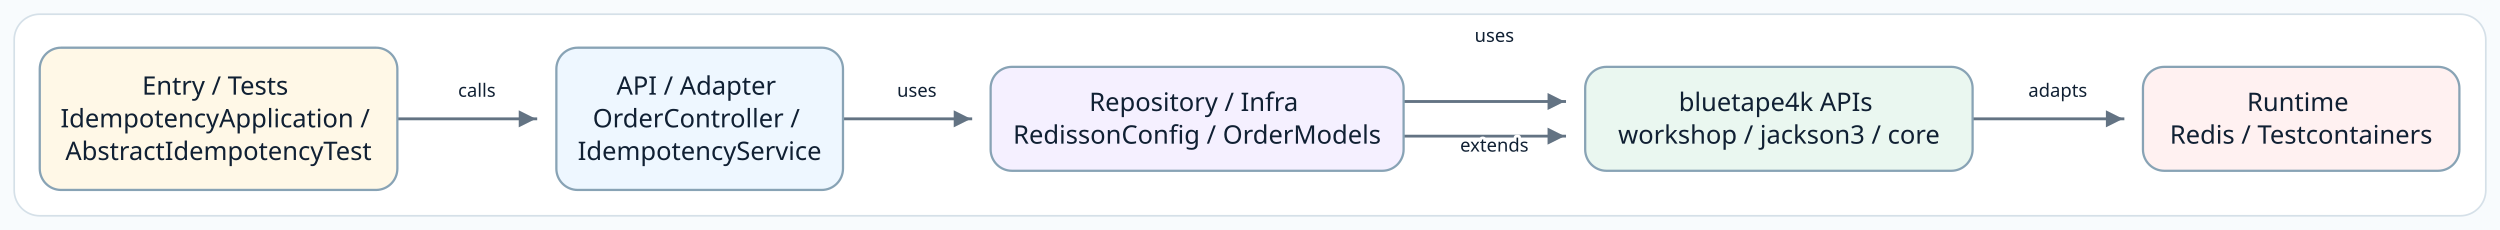
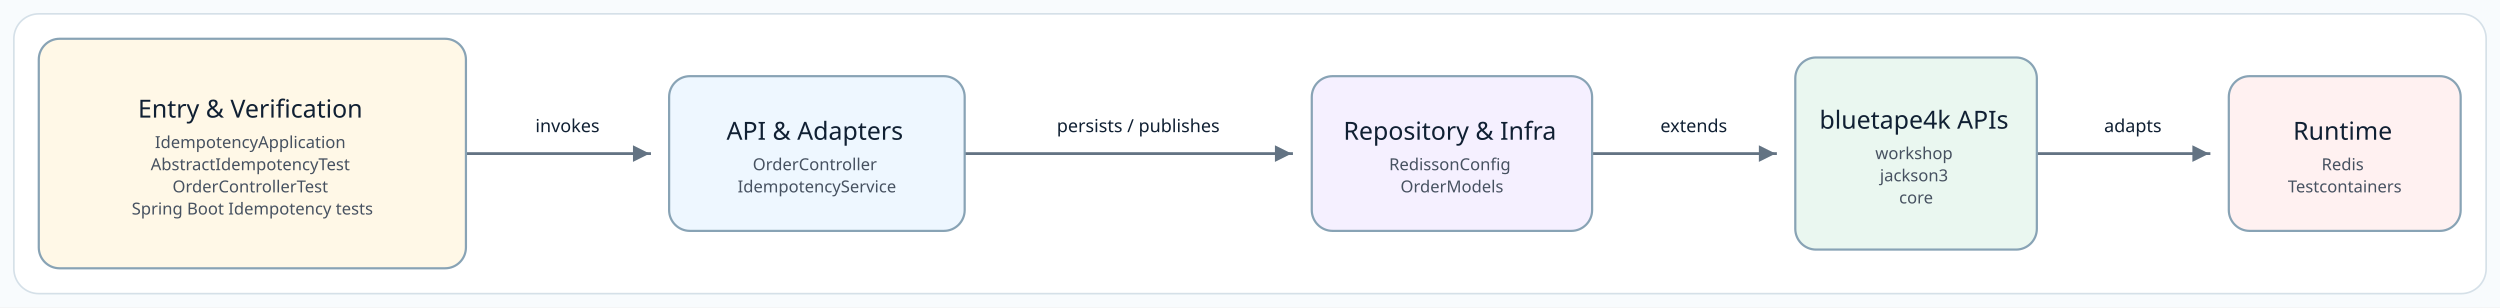
- <svg xmlns="http://www.w3.org/2000/svg" width="1761" height="162" viewBox="0 0 1761 162" role="img" aria-label="Source-derived README architecture diagram">
+ <svg xmlns="http://www.w3.org/2000/svg" width="1805" height="222" viewBox="0 0 1805 222" role="img" aria-label="Source-derived README architecture diagram">
  <defs>
    <marker id="arrow" markerWidth="8" markerHeight="8" refX="7" refY="4" orient="auto" markerUnits="strokeWidth">
      <path d="M 1 1 L 7 4 L 1 7 Z" fill="#637383" />
    </marker>
    <style>
      .canvas { fill: #F8FBFD; }
      .frame { fill: #FFFFFF; stroke: #D5E0E8; stroke-width: 1.2; }
      .node rect { stroke-width: 1.6; }
-       .node-label { font-family:"Architects Daughter"; font-size: 18px; fill: #102033; }
-       .edge-label { font-family:"Comic Mono"; font-size: 13px; fill: #102033; paint-order: stroke; stroke: #FFFFFF; stroke-width: 4px; stroke-linejoin: round; }
+       .node-title { font-family: "Architects Daughter"; font-size: 18px; fill: #102033; }
+       .node-detail { font-family: "Comic Mono"; font-size: 12px; fill: #465160; }
+       .edge-label { font-family: "Comic Mono"; font-size: 13px; fill: #102033; paint-order: stroke; stroke: #FFFFFF; stroke-width: 4px; stroke-linejoin: round; }
      .connector { fill: none; stroke: #637383; stroke-width: 2; stroke-linecap: square; stroke-linejoin: round; }
    </style>
  </defs>
-   <rect class="canvas" width="1761" height="162" />
-   <rect class="frame" x="10" y="10" width="1741" height="142" rx="18" />
+   <rect class="canvas" width="1805" height="222" />
+   <rect class="frame" x="10" y="10" width="1785" height="202" rx="18" />
  <g>
-     <polyline class="connector" points="280.6,83.7 280.6,83.7 377.4,83.7 377.4,83.7" marker-end="url(#arrow)" />
-     <text class="edge-label" x="335.9" y="68.2" text-anchor="middle">calls</text>
-     <polyline class="connector" points="594.6,83.7 594.6,83.7 683.8,83.7 683.8,83.7" marker-end="url(#arrow)" />
-     <text class="edge-label" x="645.8" y="68.2" text-anchor="middle">uses</text>
-     <polyline class="connector" points="989.4,95.9 989.4,95.9 1102.1,95.9 1102.1,95.9" marker-end="url(#arrow)" />
-     <text class="edge-label" x="1052.6" y="29.5" text-anchor="middle">uses</text>
-     <polyline class="connector" points="989.4,71.5 989.4,71.5 1102.1,71.5 1102.1,71.5" marker-end="url(#arrow)" />
-     <text class="edge-label" x="1052.6" y="106.8" text-anchor="middle">extends</text>
-     <polyline class="connector" points="1390.0,83.7 1390.0,83.7 1495.4,83.7 1495.4,83.7" marker-end="url(#arrow)" />
-     <text class="edge-label" x="1449.5" y="68.2" text-anchor="middle">adapts</text>
+     <polyline class="connector" points="336.9,110.9 336.9,110.9 469.0,110.9 469.0,110.9" marker-end="url(#arrow)" />
+     <text class="edge-label" x="409.7" y="95.4" text-anchor="middle">invokes</text>
+     <polyline class="connector" points="697.3,110.9 697.3,110.9 932.5,110.9 932.5,110.9" marker-end="url(#arrow)" />
+     <text class="edge-label" x="821.8" y="95.4" text-anchor="middle">persists / publishes</text>
+     <polyline class="connector" points="1150.2,110.9 1150.2,110.9 1281.9,110.9 1281.9,110.9" marker-end="url(#arrow)" />
+     <text class="edge-label" x="1222.9" y="95.4" text-anchor="middle">extends</text>
+     <polyline class="connector" points="1471.3,110.9 1471.3,110.9 1594.9,110.9 1594.9,110.9" marker-end="url(#arrow)" />
+     <text class="edge-label" x="1539.9" y="95.4" text-anchor="middle">adapts</text>
    <g class="node" data-node="entry">
-       <rect x="28.0" y="33.6" width="251.9" height="100.2" rx="15" fill="#FFF8E7" stroke="#88A3B5" />
-       <text class="node-label" text-anchor="middle">
-         <tspan x="153.9" y="66.7">Entry / Tests</tspan>
-         <tspan x="153.9" y="89.7">IdempotencyApplication /</tspan>
-         <tspan x="153.9" y="112.7">AbstractIdempotencyTest</tspan>
+       <rect x="28.0" y="28.0" width="308.4" height="165.7" rx="15" fill="#FFF8E7" stroke="#88A3B5" />
+       <text text-anchor="middle">
+         <tspan class="node-title" x="182.2" y="84.9">Entry &amp; Verification</tspan>
+         <tspan class="node-detail" x="182.2" y="106.9">IdempotencyApplication</tspan>
+         <tspan class="node-detail" x="182.2" y="122.9">AbstractIdempotencyTest</tspan>
+         <tspan class="node-detail" x="182.2" y="138.9">OrderControllerTest</tspan>
+         <tspan class="node-detail" x="182.2" y="154.9">Spring Boot Idempotency tests</tspan>
      </text>
    </g>
    <g class="node" data-node="api">
-       <rect x="391.9" y="33.6" width="201.9" height="100.2" rx="15" fill="#EEF7FF" stroke="#88A3B5" />
-       <text class="node-label" text-anchor="middle">
-         <tspan x="492.8" y="66.7">API / Adapter</tspan>
-         <tspan x="492.8" y="89.7">OrderController /</tspan>
-         <tspan x="492.8" y="112.7">IdempotencyService</tspan>
+       <rect x="483.1" y="55.0" width="213.4" height="111.7" rx="15" fill="#EEF7FF" stroke="#88A3B5" />
+       <text text-anchor="middle">
+         <tspan class="node-title" x="589.8" y="100.9">API &amp; Adapters</tspan>
+         <tspan class="node-detail" x="589.8" y="122.9">OrderController</tspan>
+         <tspan class="node-detail" x="589.8" y="138.9">IdempotencyService</tspan>
      </text>
    </g>
    <g class="node" data-node="infra">
-       <rect x="697.8" y="47.1" width="290.9" height="73.2" rx="15" fill="#F5F0FF" stroke="#88A3B5" />
-       <text class="node-label" text-anchor="middle">
-         <tspan x="843.2" y="78.2">Repository / Infra</tspan>
-         <tspan x="843.2" y="101.2">RedissonConfig / OrderModels</tspan>
+       <rect x="947.1" y="55.0" width="202.4" height="111.7" rx="15" fill="#F5F0FF" stroke="#88A3B5" />
+       <text text-anchor="middle">
+         <tspan class="node-title" x="1048.3" y="100.9">Repository &amp; Infra</tspan>
+         <tspan class="node-detail" x="1048.3" y="122.9">RedissonConfig</tspan>
+         <tspan class="node-detail" x="1048.3" y="138.9">OrderModels</tspan>
      </text>
    </g>
    <g class="node" data-node="bt">
-       <rect x="1116.6" y="47.1" width="272.9" height="73.2" rx="15" fill="#EAF7F0" stroke="#88A3B5" />
-       <text class="node-label" text-anchor="middle">
-         <tspan x="1253.1" y="78.2">bluetape4k APIs</tspan>
-         <tspan x="1253.1" y="101.2">workshop / jackson3 / core</tspan>
+       <rect x="1296.2" y="41.5" width="174.4" height="138.7" rx="15" fill="#EAF7F0" stroke="#88A3B5" />
+       <text text-anchor="middle">
+         <tspan class="node-title" x="1383.4" y="92.9">bluetape4k APIs</tspan>
+         <tspan class="node-detail" x="1383.4" y="114.9">workshop</tspan>
+         <tspan class="node-detail" x="1383.4" y="130.9">jackson3</tspan>
+         <tspan class="node-detail" x="1383.4" y="146.9">core</tspan>
      </text>
    </g>
    <g class="node" data-node="runtime">
-       <rect x="1509.5" y="47.1" width="222.9" height="73.2" rx="15" fill="#FFF1F1" stroke="#88A3B5" />
-       <text class="node-label" text-anchor="middle">
-         <tspan x="1620.9" y="78.2">Runtime</tspan>
-         <tspan x="1620.9" y="101.2">Redis / Testcontainers</tspan>
+       <rect x="1609.2" y="55.0" width="167.4" height="111.7" rx="15" fill="#FFF1F1" stroke="#88A3B5" />
+       <text text-anchor="middle">
+         <tspan class="node-title" x="1692.9" y="100.9">Runtime</tspan>
+         <tspan class="node-detail" x="1692.9" y="122.9">Redis</tspan>
+         <tspan class="node-detail" x="1692.9" y="138.9">Testcontainers</tspan>
      </text>
    </g>
  </g>
</svg>
